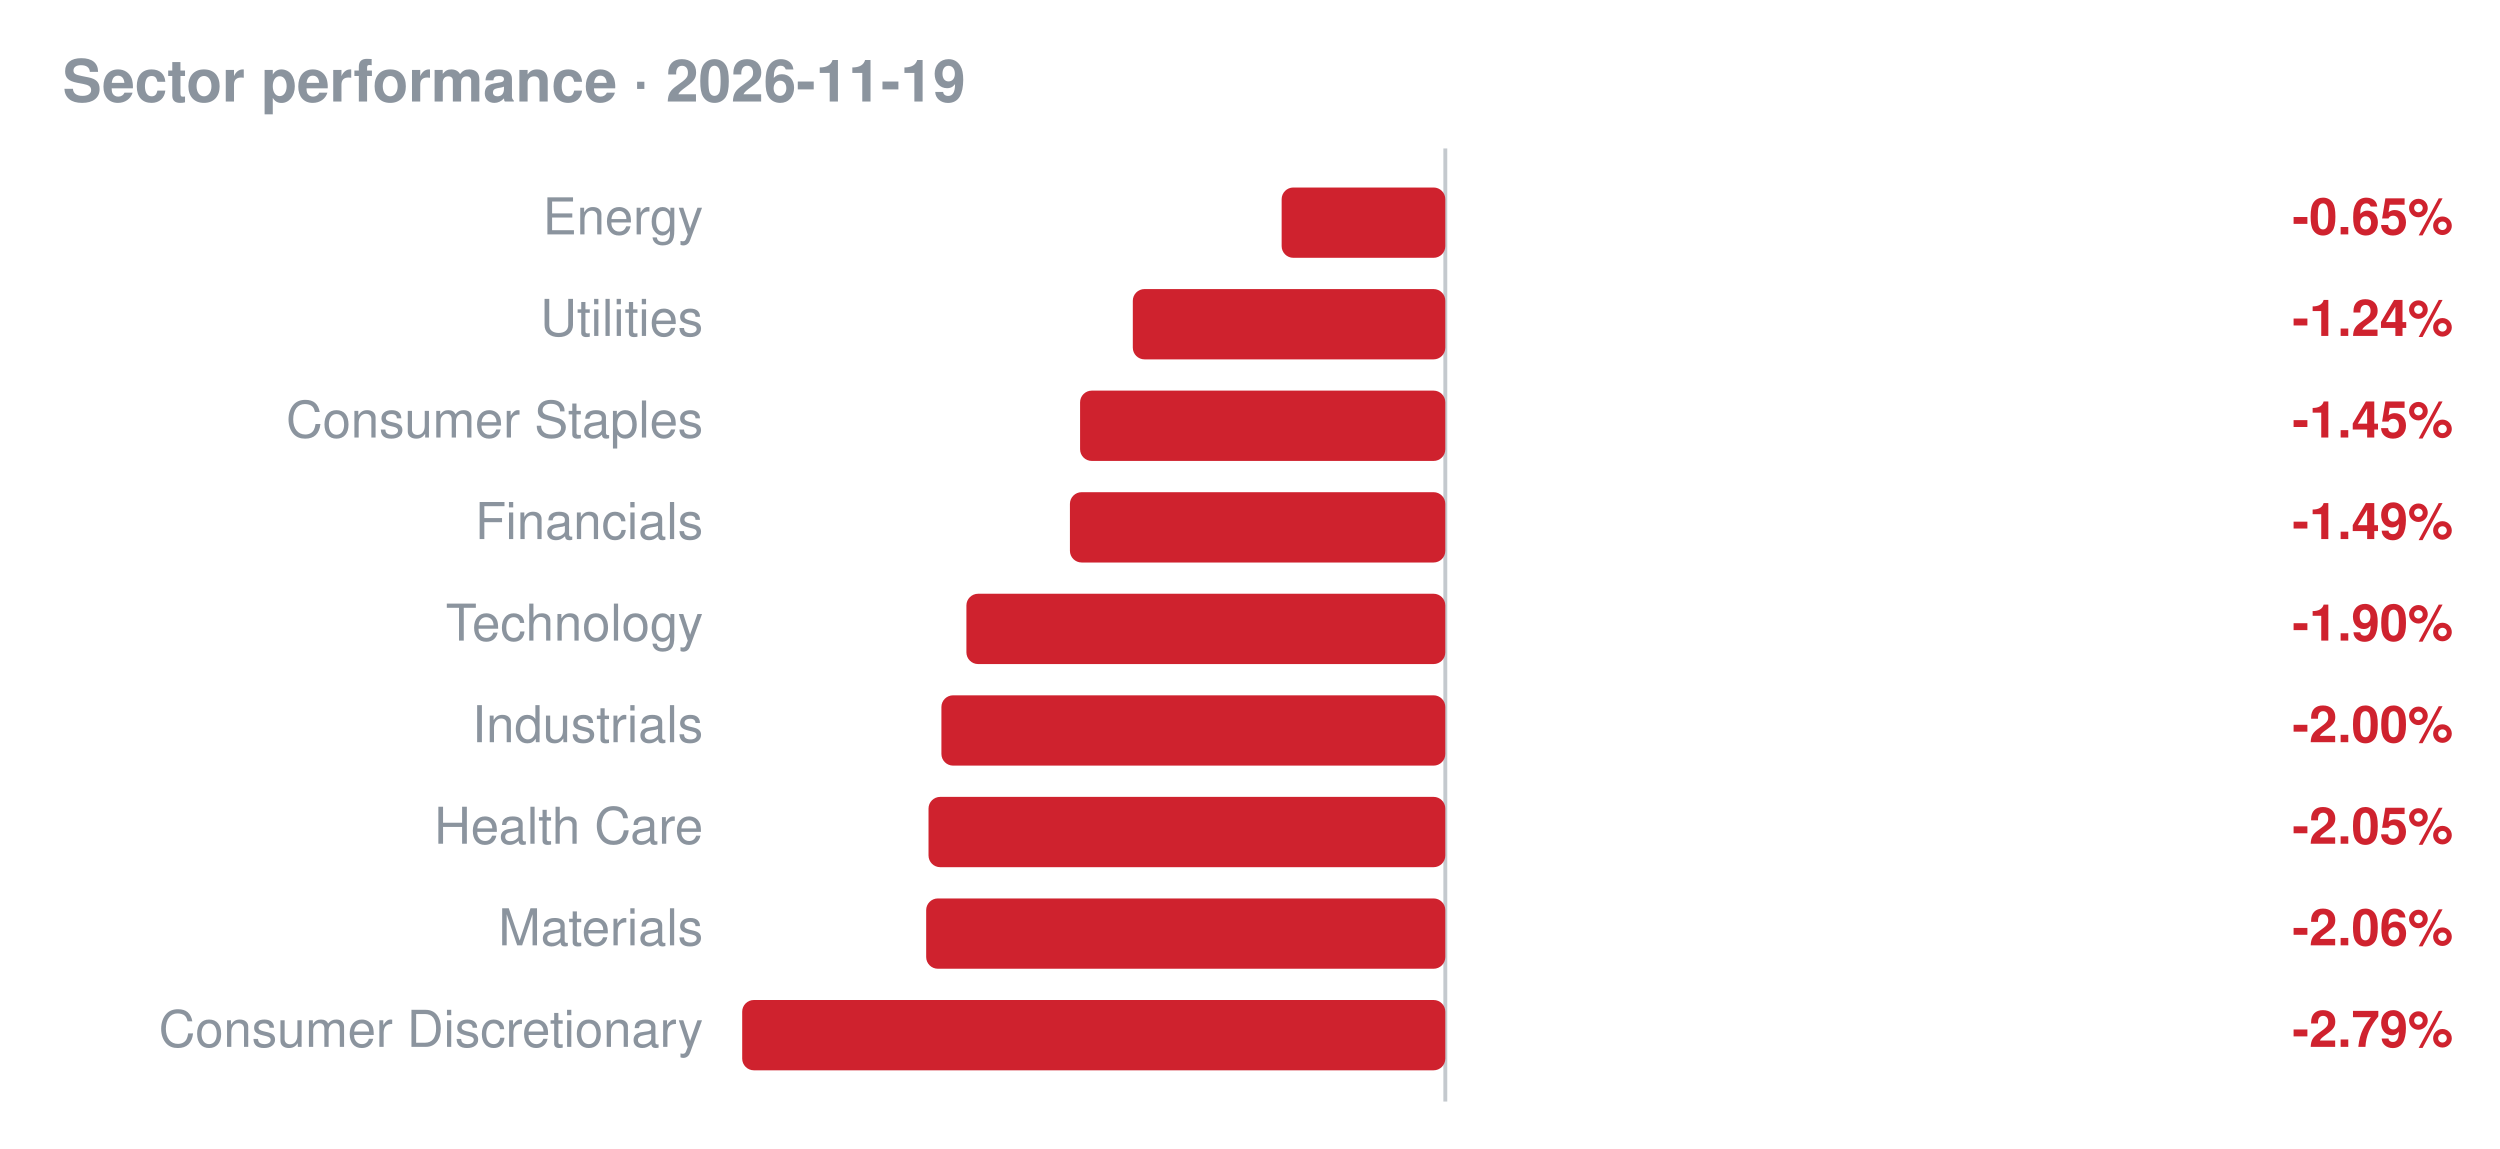
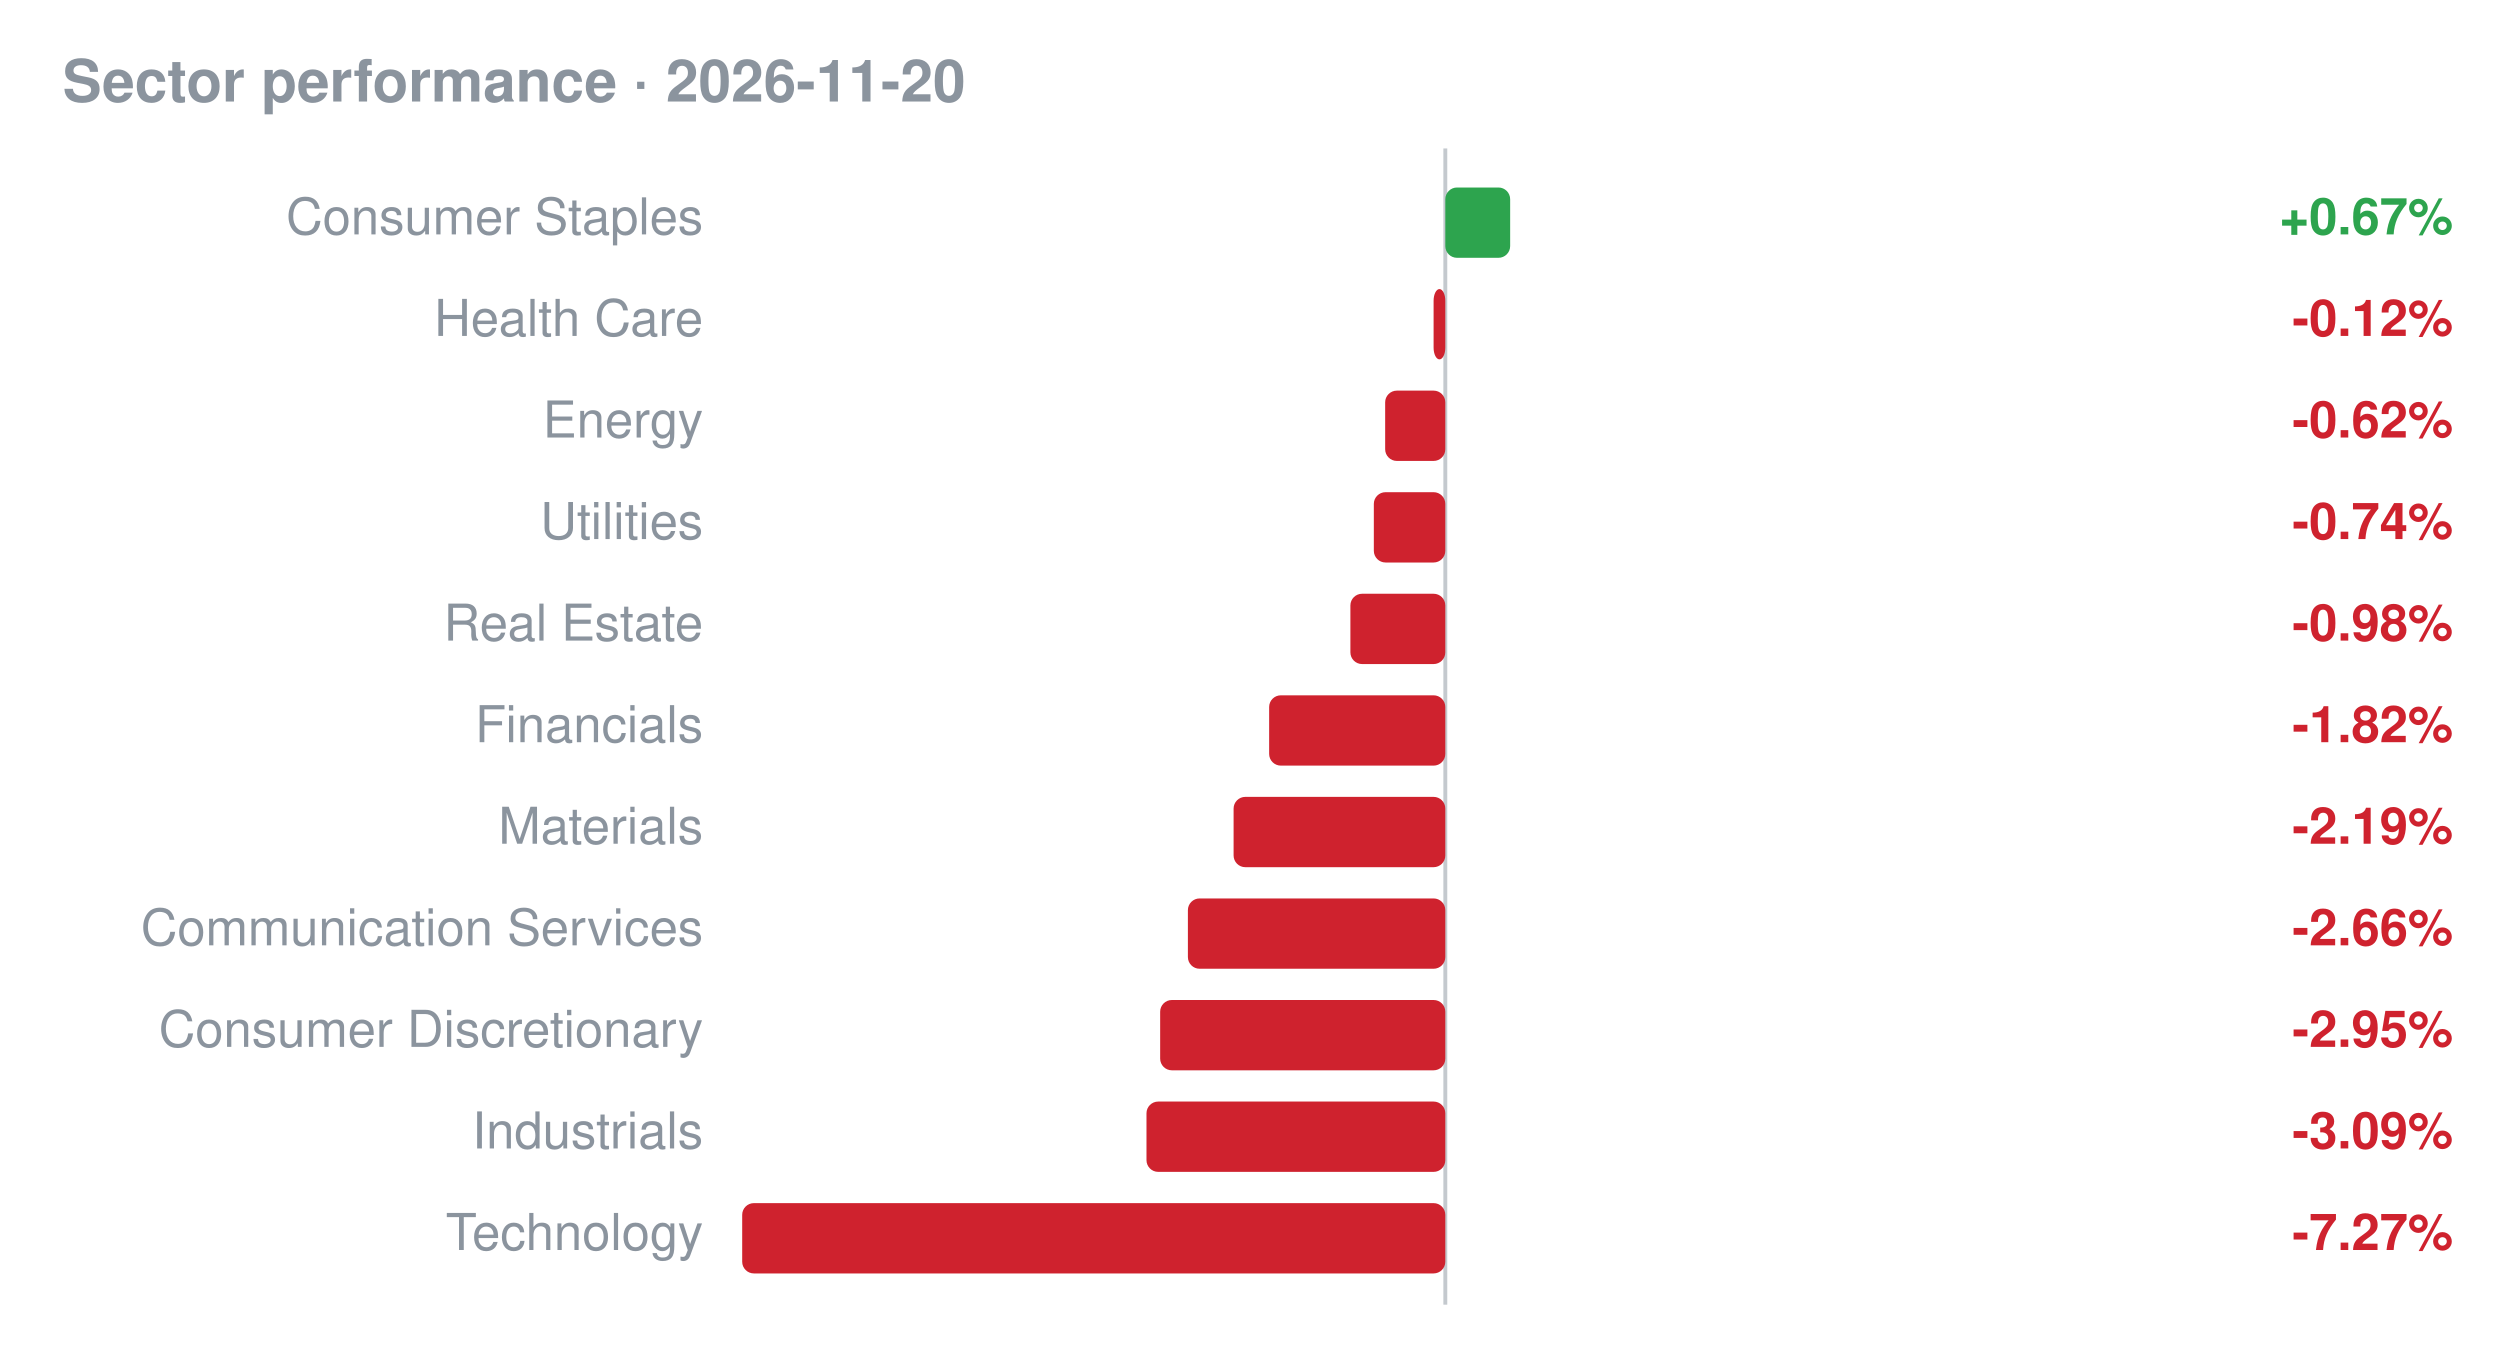
- <svg xmlns="http://www.w3.org/2000/svg" width="640" height="294" viewBox="0 0 640 294" font-family="-apple-system,Segoe UI,Helvetica,Arial,sans-serif" font-size="13">
-   <text x="16" y="26" font-size="15" font-weight="600" fill="#8b949e">Sector performance · 2026-11-19</text>
-   <line x1="370.0" y1="38" x2="370.0" y2="282" stroke="#8b949e" stroke-opacity="0.5" />
-   <text x="180" y="60" text-anchor="end" fill="#8b949e">Energy</text>
-   <rect x="328.1" y="48" width="41.9" height="18" rx="3" fill="#cf222e" />
-   <text x="628" y="60" text-anchor="end" fill="#cf222e" font-weight="600">-0.65%</text>
-   <text x="180" y="86" text-anchor="end" fill="#8b949e">Utilities</text>
-   <rect x="290.0" y="74" width="80.0" height="18" rx="3" fill="#cf222e" />
-   <text x="628" y="86" text-anchor="end" fill="#cf222e" font-weight="600">-1.24%</text>
-   <text x="180" y="112" text-anchor="end" fill="#8b949e">Consumer Staples</text>
-   <rect x="276.5" y="100" width="93.5" height="18" rx="3" fill="#cf222e" />
-   <text x="628" y="112" text-anchor="end" fill="#cf222e" font-weight="600">-1.45%</text>
-   <text x="180" y="138" text-anchor="end" fill="#8b949e">Financials</text>
-   <rect x="273.9" y="126" width="96.1" height="18" rx="3" fill="#cf222e" />
-   <text x="628" y="138" text-anchor="end" fill="#cf222e" font-weight="600">-1.49%</text>
-   <text x="180" y="164" text-anchor="end" fill="#8b949e">Technology</text>
-   <rect x="247.4" y="152" width="122.6" height="18" rx="3" fill="#cf222e" />
-   <text x="628" y="164" text-anchor="end" fill="#cf222e" font-weight="600">-1.90%</text>
-   <text x="180" y="190" text-anchor="end" fill="#8b949e">Industrials</text>
-   <rect x="241.0" y="178" width="129.0" height="18" rx="3" fill="#cf222e" />
-   <text x="628" y="190" text-anchor="end" fill="#cf222e" font-weight="600">-2.00%</text>
-   <text x="180" y="216" text-anchor="end" fill="#8b949e">Health Care</text>
-   <rect x="237.7" y="204" width="132.3" height="18" rx="3" fill="#cf222e" />
-   <text x="628" y="216" text-anchor="end" fill="#cf222e" font-weight="600">-2.05%</text>
-   <text x="180" y="242" text-anchor="end" fill="#8b949e">Materials</text>
-   <rect x="237.1" y="230" width="132.9" height="18" rx="3" fill="#cf222e" />
-   <text x="628" y="242" text-anchor="end" fill="#cf222e" font-weight="600">-2.06%</text>
+ <svg xmlns="http://www.w3.org/2000/svg" width="640" height="346" viewBox="0 0 640 346" font-family="-apple-system,Segoe UI,Helvetica,Arial,sans-serif" font-size="13">
+   <text x="16" y="26" font-size="15" font-weight="600" fill="#8b949e">Sector performance · 2026-11-20</text>
+   <line x1="370.0" y1="38" x2="370.0" y2="334" stroke="#8b949e" stroke-opacity="0.5" />
+   <text x="180" y="60" text-anchor="end" fill="#8b949e">Consumer Staples</text>
+   <rect x="370.0" y="48" width="16.6" height="18" rx="3" fill="#2da44e" />
+   <text x="628" y="60" text-anchor="end" fill="#2da44e" font-weight="600">+0.67%</text>
+   <text x="180" y="86" text-anchor="end" fill="#8b949e">Health Care</text>
+   <rect x="367.0" y="74" width="3.0" height="18" rx="3" fill="#cf222e" />
+   <text x="628" y="86" text-anchor="end" fill="#cf222e" font-weight="600">-0.12%</text>
+   <text x="180" y="112" text-anchor="end" fill="#8b949e">Energy</text>
+   <rect x="354.6" y="100" width="15.4" height="18" rx="3" fill="#cf222e" />
+   <text x="628" y="112" text-anchor="end" fill="#cf222e" font-weight="600">-0.62%</text>
+   <text x="180" y="138" text-anchor="end" fill="#8b949e">Utilities</text>
+   <rect x="351.7" y="126" width="18.3" height="18" rx="3" fill="#cf222e" />
+   <text x="628" y="138" text-anchor="end" fill="#cf222e" font-weight="600">-0.74%</text>
+   <text x="180" y="164" text-anchor="end" fill="#8b949e">Real Estate</text>
+   <rect x="345.7" y="152" width="24.3" height="18" rx="3" fill="#cf222e" />
+   <text x="628" y="164" text-anchor="end" fill="#cf222e" font-weight="600">-0.98%</text>
+   <text x="180" y="190" text-anchor="end" fill="#8b949e">Financials</text>
+   <rect x="324.9" y="178" width="45.1" height="18" rx="3" fill="#cf222e" />
+   <text x="628" y="190" text-anchor="end" fill="#cf222e" font-weight="600">-1.82%</text>
+   <text x="180" y="216" text-anchor="end" fill="#8b949e">Materials</text>
+   <rect x="315.8" y="204" width="54.2" height="18" rx="3" fill="#cf222e" />
+   <text x="628" y="216" text-anchor="end" fill="#cf222e" font-weight="600">-2.19%</text>
+   <text x="180" y="242" text-anchor="end" fill="#8b949e">Communication Services</text>
+   <rect x="304.1" y="230" width="65.9" height="18" rx="3" fill="#cf222e" />
+   <text x="628" y="242" text-anchor="end" fill="#cf222e" font-weight="600">-2.66%</text>
  <text x="180" y="268" text-anchor="end" fill="#8b949e">Consumer Discretionary</text>
-   <rect x="190.0" y="256" width="180.0" height="18" rx="3" fill="#cf222e" />
-   <text x="628" y="268" text-anchor="end" fill="#cf222e" font-weight="600">-2.79%</text>
+   <rect x="297.0" y="256" width="73.0" height="18" rx="3" fill="#cf222e" />
+   <text x="628" y="268" text-anchor="end" fill="#cf222e" font-weight="600">-2.95%</text>
+   <text x="180" y="294" text-anchor="end" fill="#8b949e">Industrials</text>
+   <rect x="293.5" y="282" width="76.5" height="18" rx="3" fill="#cf222e" />
+   <text x="628" y="294" text-anchor="end" fill="#cf222e" font-weight="600">-3.09%</text>
+   <text x="180" y="320" text-anchor="end" fill="#8b949e">Technology</text>
+   <rect x="190.0" y="308" width="180.0" height="18" rx="3" fill="#cf222e" />
+   <text x="628" y="320" text-anchor="end" fill="#cf222e" font-weight="600">-7.27%</text>
</svg>
